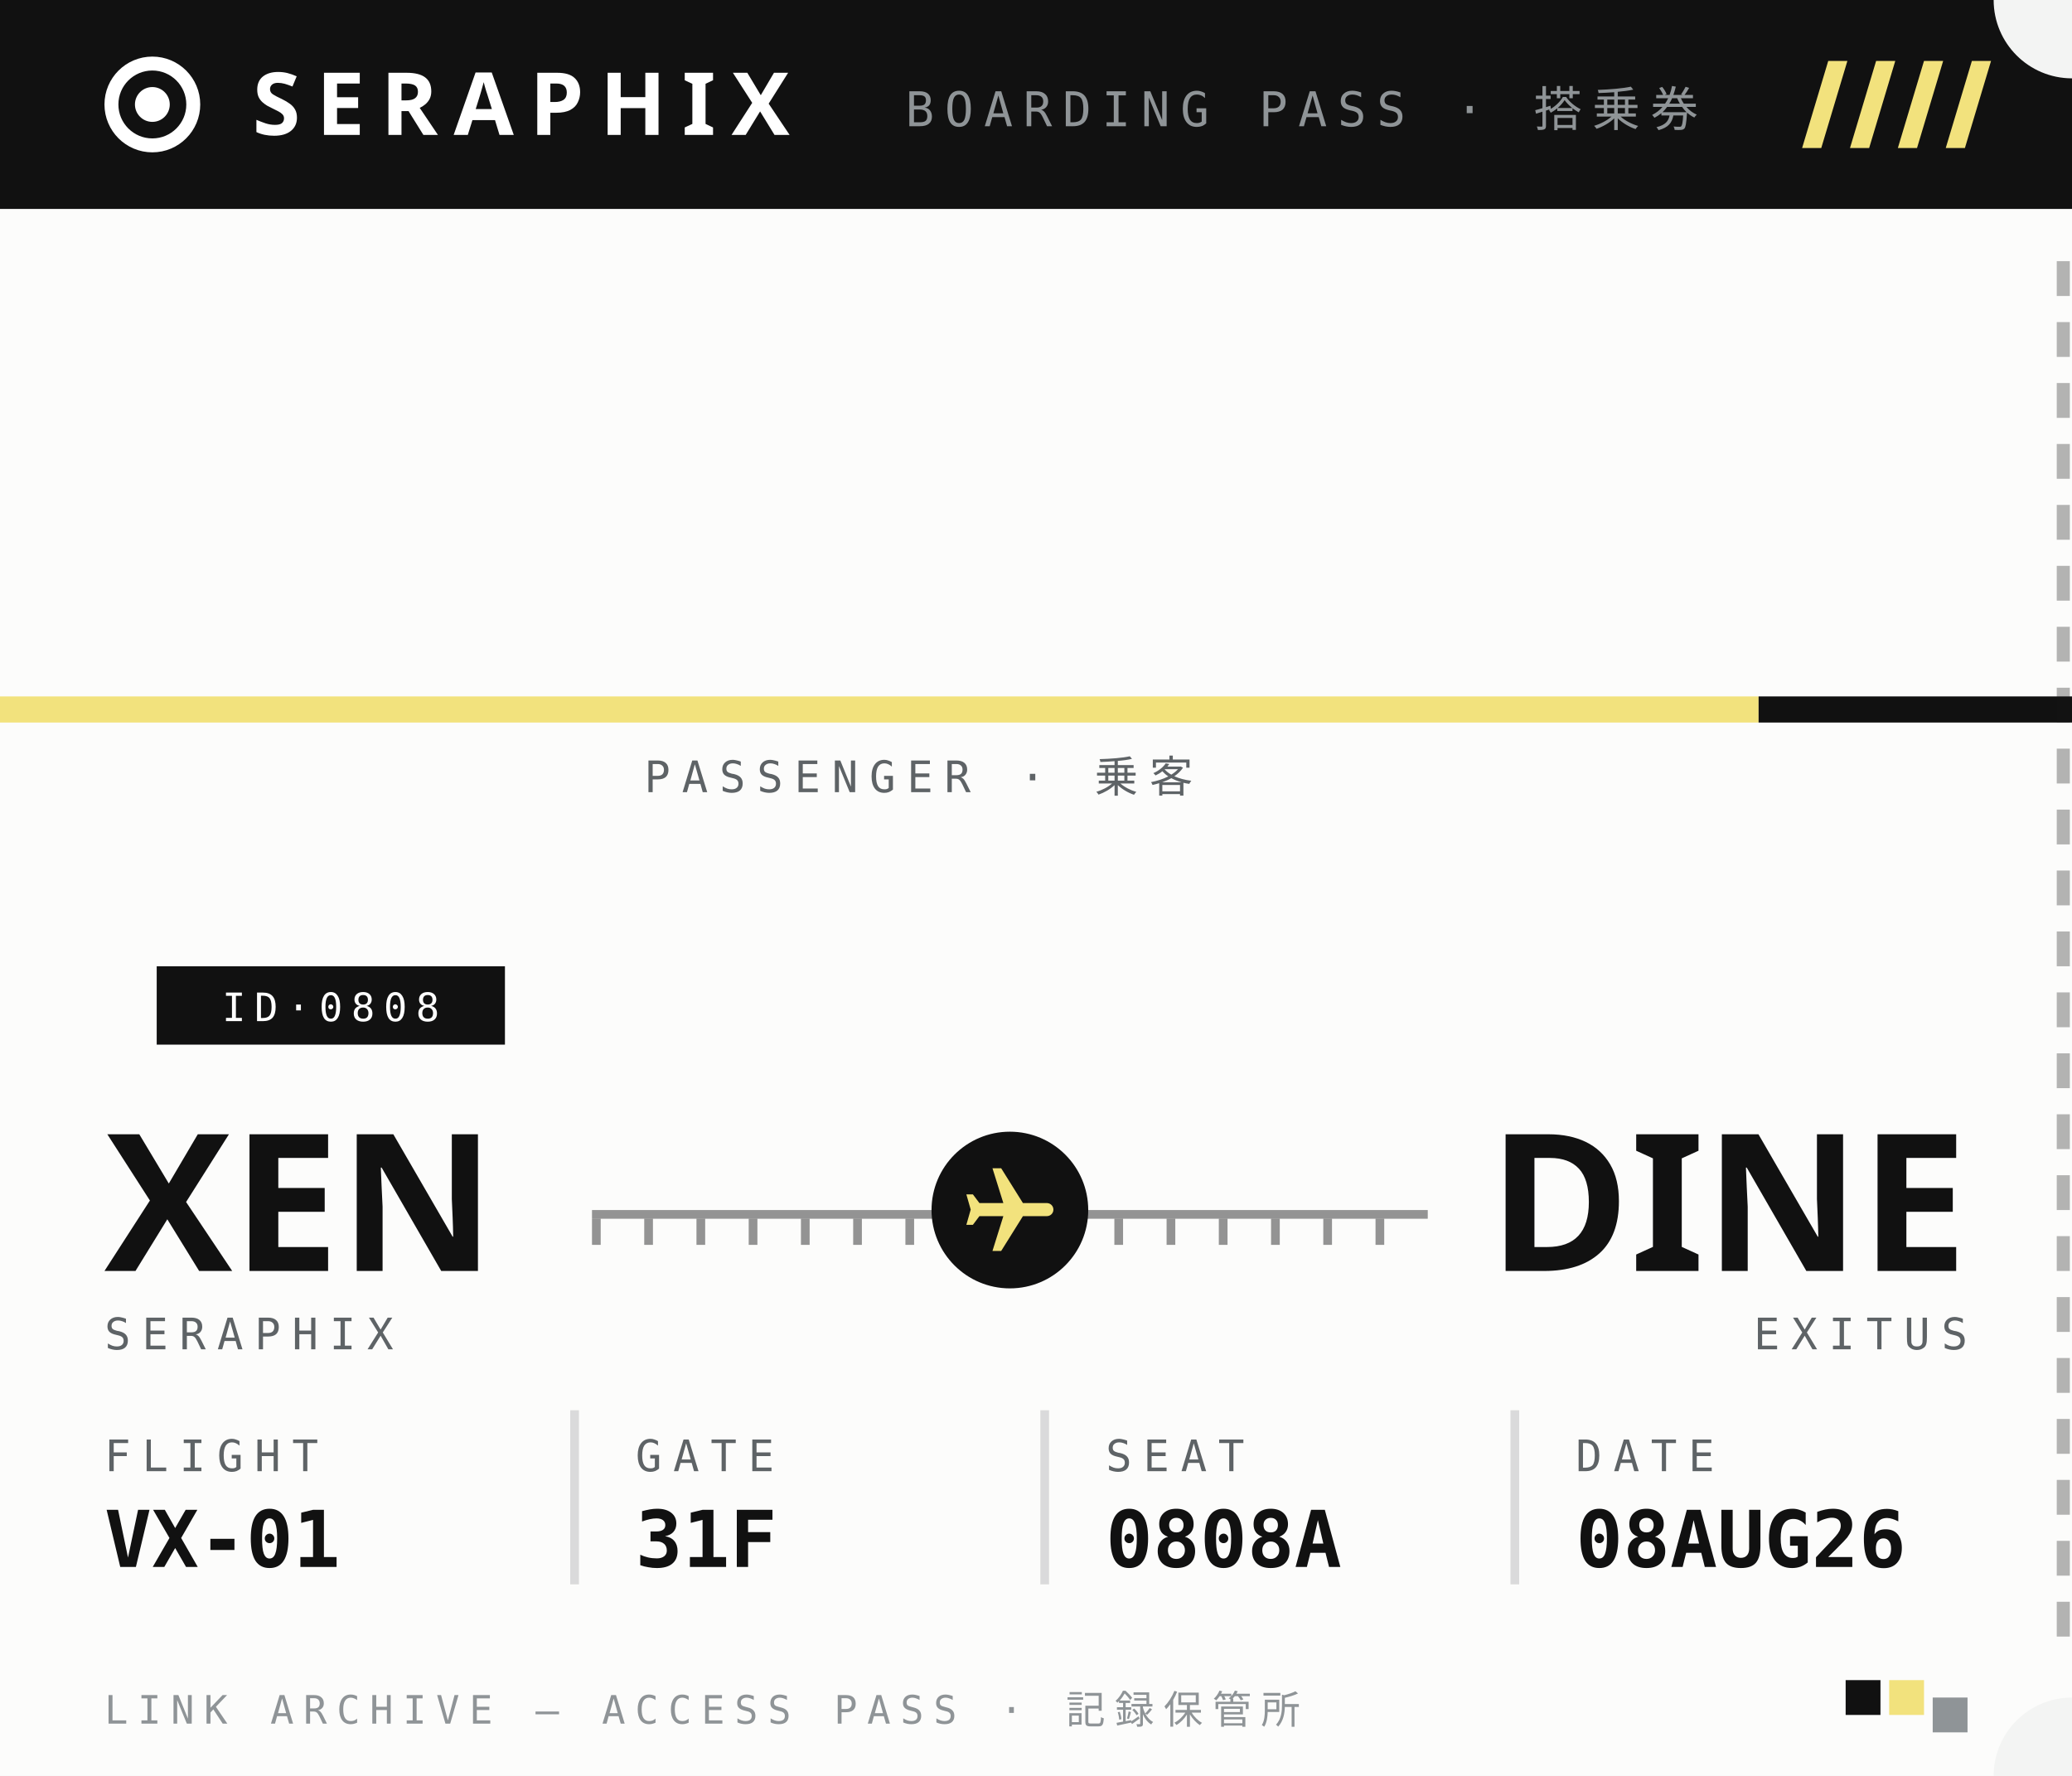
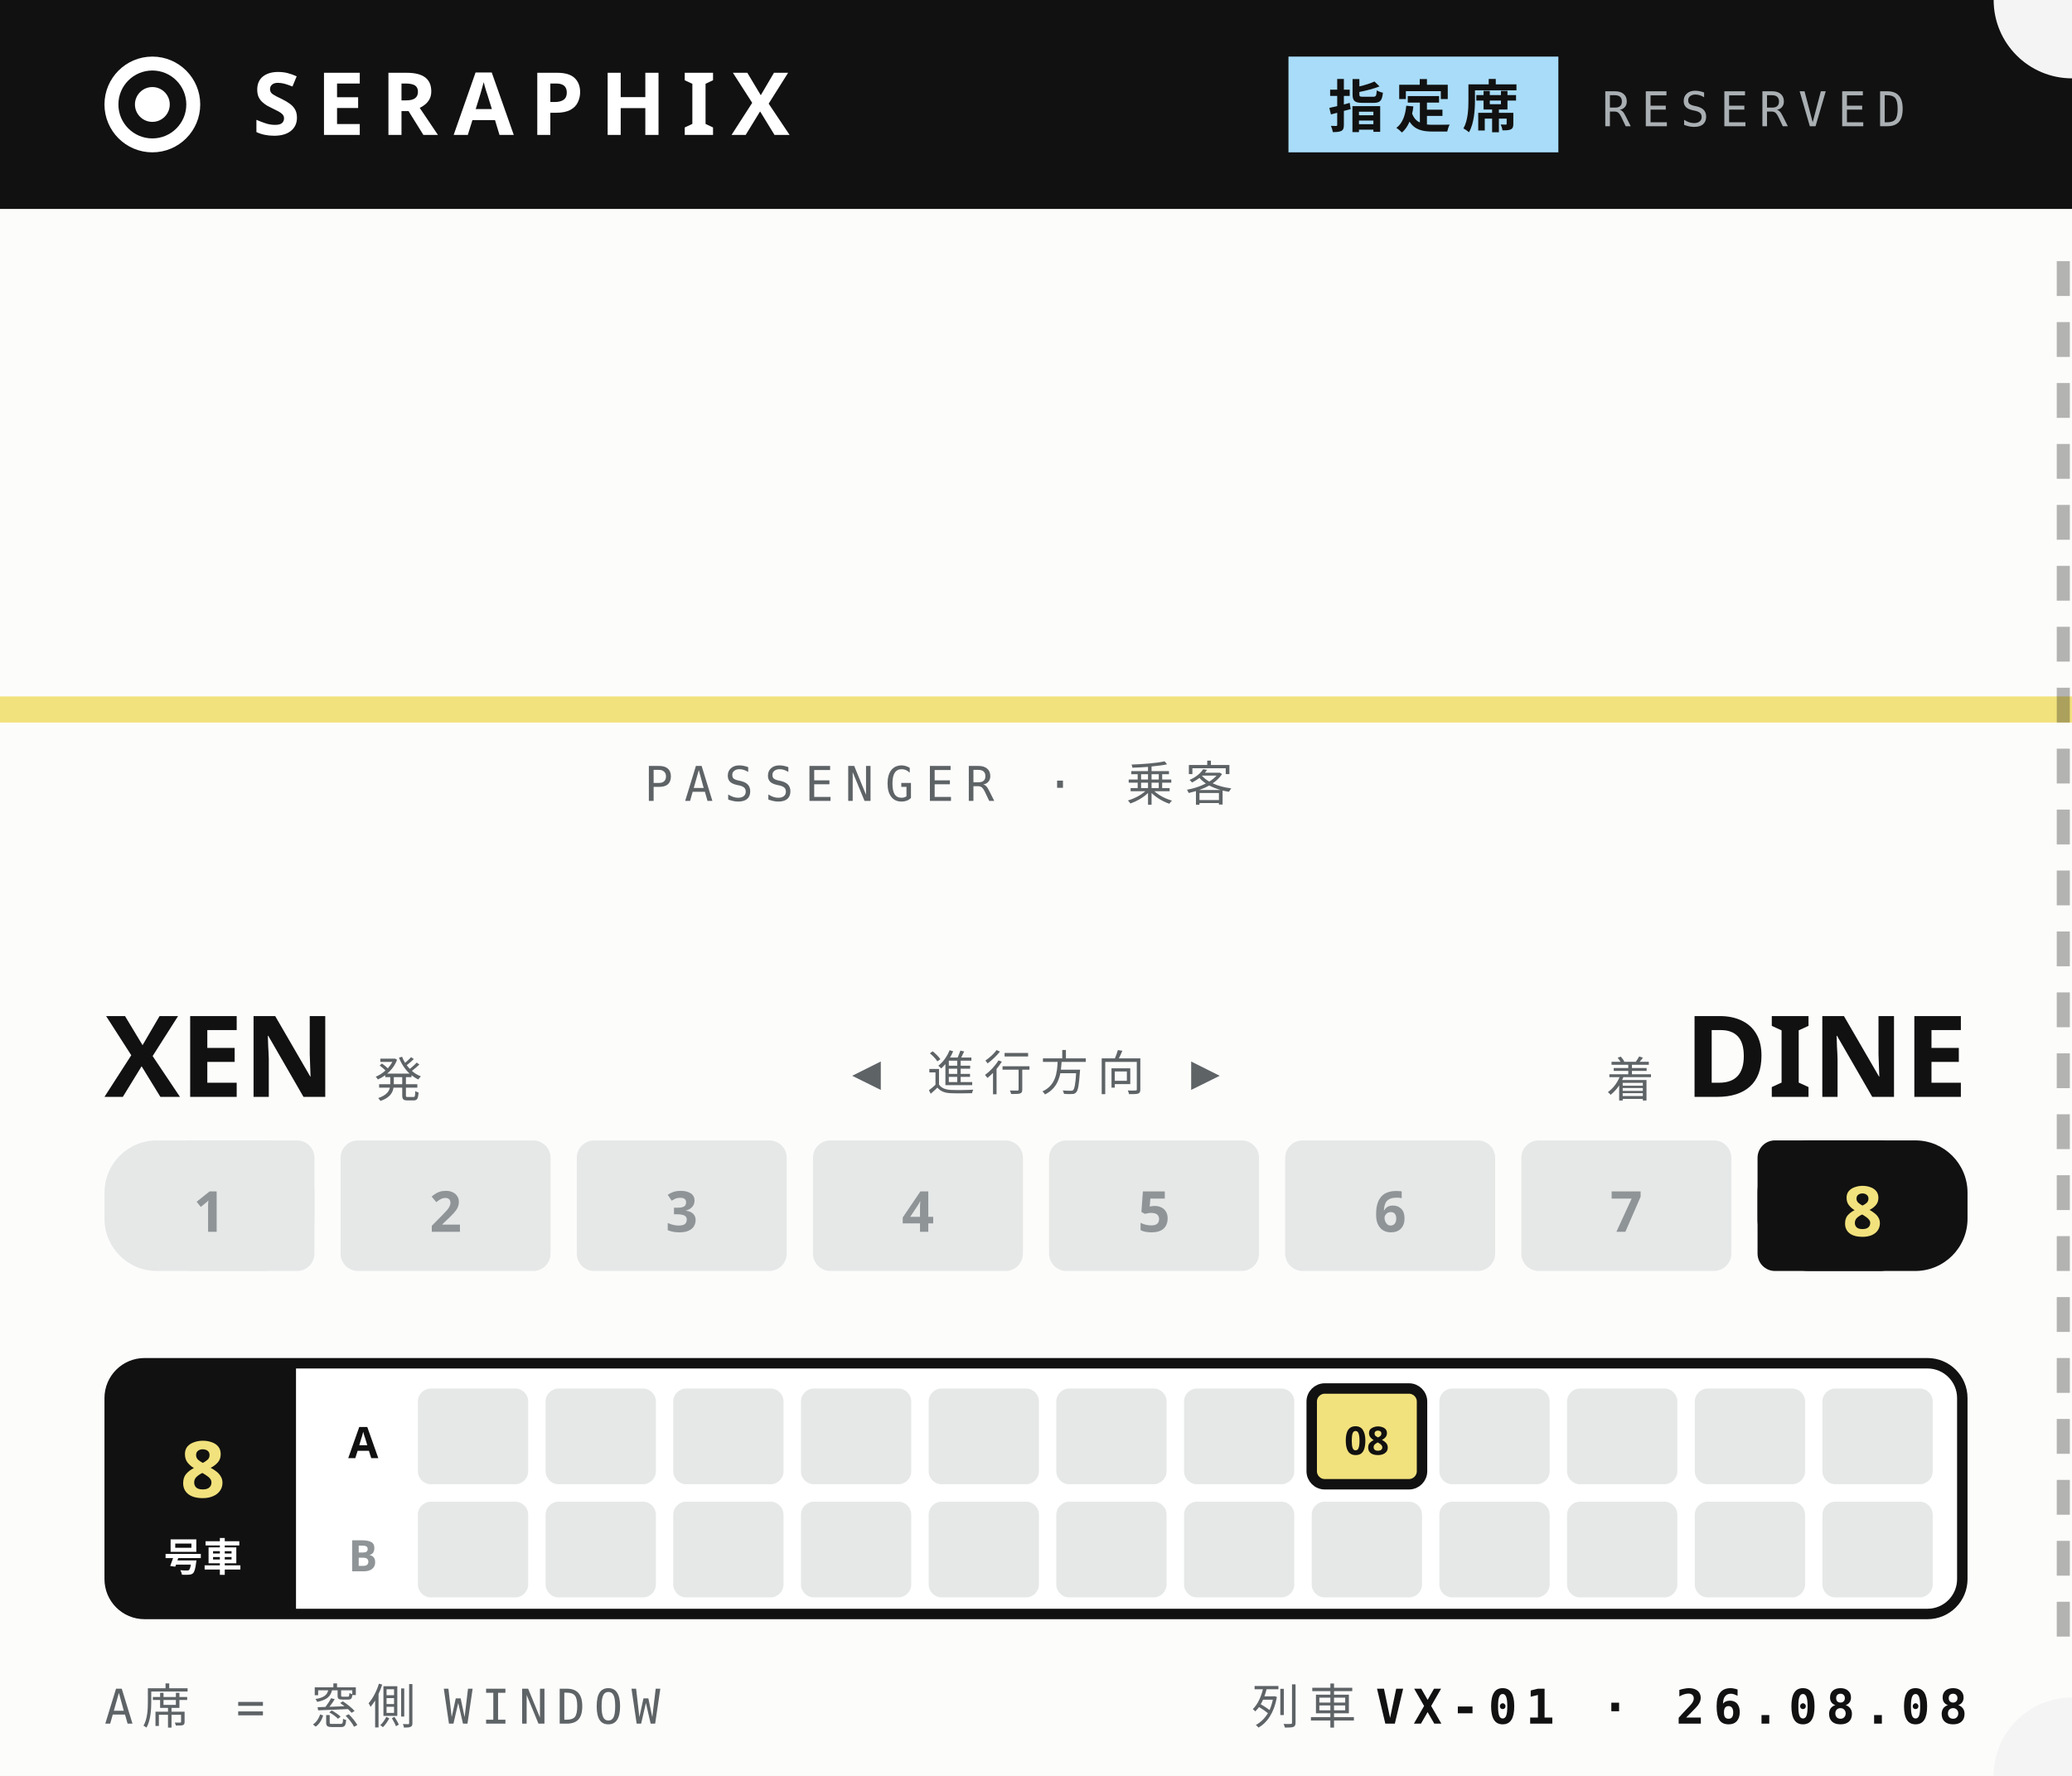
<svg xmlns="http://www.w3.org/2000/svg" width="238" height="204">
  <style>text{font:400 6.5px 'IBM Plex Mono',Menlo,monospace;letter-spacing:1.2px;fill:#5E6366}.s{font-size:5.5px}.v{font-weight:600;font-size:9px;fill:#111;letter-spacing:0}.b{font:900 20px 'Arial Black',sans-serif;fill:#111;letter-spacing:0}.j{font:800 11px 'Hiragino Sans','Noto Sans JP',sans-serif;fill:#111;letter-spacing:2px}</style>
  <rect width="238" height="204" fill="#FCFCFB" />
  <rect width="238" height="24" fill="#111" />
  <circle cx="17.5" cy="12" r="4.7" fill="none" stroke="#fff" stroke-width="1.6" />
  <circle cx="17.5" cy="12" r="2" fill="#fff" />
  <text class="b" x="29" y="15.5" textLength="66" style="font-size:10px;letter-spacing:1.8px;fill:#fff">SERAPHIX</text>
-   <text x="104" y="14.5" textLength="92" style="font-size:5.5px;fill:#8F9497">BOARDING PASS · 搭乗券</text>
-   <path d="M207 17l3-10h2.2l-3 10zM212.5 17l3-10h2.2l-3 10zM218 17l3-10h2.2l-3 10zM223.5 17l3-10h2.2l-3 10z" fill="#F2E27D" />
-   <rect y="80" width="202" height="3" fill="#F2E27D" />
-   <rect x="202" y="80" width="36" height="3" fill="#111" />
-   <rect x="18" y="111" width="40" height="9" fill="#111" />
-   <text x="38" y="117.3" text-anchor="middle" style="font-size:4.5px;letter-spacing:1px;fill:#fff">ID·0808</text>
-   <text x="74" y="91" style="font-size:5px;letter-spacing:1.3px">PASSENGER · 乗客</text>
-   <text class="b" x="12" y="146" textLength="46" style="font-size:22px">XEN</text>
-   <text class="b" x="226" y="146" text-anchor="end" textLength="54" style="font-size:22px">DINE</text>
-   <text x="12" y="155" style="font-size:5px;letter-spacing:1.3px">SERAPHIX</text>
-   <text x="226" y="155" text-anchor="end" style="font-size:5px;letter-spacing:1.3px">EXITUS</text>
-   <path d="M68 139.5H164" stroke="#14151673" />
-   <path d="M68 141.5H164" stroke="#14151673" stroke-width="3" stroke-dasharray="1 5" />
-   <circle cx="116" cy="139" r="9" fill="#111" />
-   <path transform="translate(122 133.2) rotate(90) scale(.5)" d="M21 16v-2l-8-5V3.5a1.5 1.5 0 0 0-3 0V9l-8 5v2l8-2.5V19l-2 1.5V22l3.5-1 3.5 1v-1.5L13 19v-5.5z" fill="#F2E27D" />
-   <path d="M66 162V182M120 162V182M174 162V182" stroke="#14151624" />
-   <text x="12" y="169" style="font-size:5px;letter-spacing:1.3px">FLIGHT</text>
-   <text class="v" x="12" y="180">VX-01</text>
-   <text x="73" y="169" style="font-size:5px;letter-spacing:1.3px">GATE</text>
-   <text class="v" x="73" y="180">31F</text>
-   <text x="127" y="169" style="font-size:5px;letter-spacing:1.3px">SEAT</text>
-   <text class="v" x="127" y="180">0808A</text>
-   <text x="181" y="169" style="font-size:5px;letter-spacing:1.3px">DATE</text>
-   <text class="v" x="181" y="180">08AUG26</text>
-   <text x="12" y="198" style="font-size:4.5px;letter-spacing:1.1px;fill:#8F9497">LINK ARCHIVE — ACCESS PASS · 記録保管所</text>
-   <rect x="212" y="193" width="4" height="4" fill="#111" />
-   <rect x="217" y="193" width="4" height="4" fill="#F2E27D" />
-   <rect x="222" y="195" width="4" height="4" fill="#8F9497" />
+   <rect x="148" y="6.5" width="31" height="11" fill="#A8DCF8" />
+   <text class="j" x="163.5" y="14.6" text-anchor="middle" style="font-size:6.5px;font-weight:900;letter-spacing:1.2px">指定席</text>
+   <text x="184" y="14.5" textLength="42" style="font-size:5.5px;fill:#A9AFB2">RESERVED</text>
+   <rect y="80" width="238" height="3" fill="#F2E27D" />
+   <text x="74" y="92" style="font-size:5.5px;letter-spacing:1.3px">PASSENGER · 乗客</text>
+   <text class="b" x="12" y="126" textLength="28" style="font-size:13px">XEN</text>
+   <text x="43" y="126" style="font-size:5.5px;letter-spacing:1.3px">発</text>
+   <text x="119" y="125" text-anchor="middle" style="font-size:5.5px;letter-spacing:1px">◀ 進行方向 ▶</text>
+   <text x="190" y="126" text-anchor="end" style="font-size:5.5px;letter-spacing:1.3px">着</text>
+   <text class="b" x="226" y="126" text-anchor="end" textLength="34" style="font-size:13px">DINE</text>
+   <rect x="12.00" y="131" width="24.12" height="15" rx="6" fill="#E6E8E8" />
+   <rect x="20.00" y="131" width="16.12" height="15" rx="2" fill="#E6E8E8" />
+   <text class="b" x="24.06" y="141.5" text-anchor="middle" style="font-size:6.5px;fill:#8F9497">1</text>
+   <rect x="39.12" y="131" width="24.12" height="15" rx="2" fill="#E6E8E8" />
+   <text class="b" x="51.19" y="141.5" text-anchor="middle" style="font-size:6.5px;fill:#8F9497">2</text>
+   <rect x="66.25" y="131" width="24.12" height="15" rx="2" fill="#E6E8E8" />
+   <text class="b" x="78.31" y="141.5" text-anchor="middle" style="font-size:6.5px;fill:#8F9497">3</text>
+   <rect x="93.38" y="131" width="24.12" height="15" rx="2" fill="#E6E8E8" />
+   <text class="b" x="105.44" y="141.5" text-anchor="middle" style="font-size:6.5px;fill:#8F9497">4</text>
+   <rect x="120.50" y="131" width="24.12" height="15" rx="2" fill="#E6E8E8" />
+   <text class="b" x="132.56" y="141.5" text-anchor="middle" style="font-size:6.5px;fill:#8F9497">5</text>
+   <rect x="147.62" y="131" width="24.12" height="15" rx="2" fill="#E6E8E8" />
+   <text class="b" x="159.69" y="141.5" text-anchor="middle" style="font-size:6.5px;fill:#8F9497">6</text>
+   <rect x="174.75" y="131" width="24.12" height="15" rx="2" fill="#E6E8E8" />
+   <text class="b" x="186.81" y="141.5" text-anchor="middle" style="font-size:6.5px;fill:#8F9497">7</text>
+   <rect x="201.88" y="131" width="24.12" height="15" rx="6" fill="#111" />
+   <rect x="201.88" y="131" width="16.12" height="15" rx="2" fill="#111" />
+   <text class="b" x="213.94" y="142" text-anchor="middle" style="font-size:8px;fill:#F2E27D">8</text>
+   <rect x="12.6" y="156.6" width="212.8" height="28.8" rx="4" fill="#fff" stroke="#111" stroke-width="1.2" />
+   <path d="M16.6 156.6H34V185.4H16.6a4 4 0 0 1-4-4V160.6a4 4 0 0 1 4-4z" fill="#111" />
+   <text class="b" x="23.3" y="172" text-anchor="middle" style="font-size:9px;fill:#F2E27D">8</text>
+   <text class="j" x="23.3" y="180.5" text-anchor="middle" style="font-size:4.5px;font-weight:700;letter-spacing:0;fill:#fff">号車</text>
+   <text class="b" x="40" y="167.5" style="font-size:5px">A</text>
+   <text class="b" x="40" y="180.5" style="font-size:5px;fill:#8F9497">B</text>
+   <rect x="48.00" y="159.5" width="12.67" height="11" rx="1.5" fill="#E6E8E8" />
+   <rect x="62.67" y="159.5" width="12.67" height="11" rx="1.5" fill="#E6E8E8" />
+   <rect x="77.33" y="159.5" width="12.67" height="11" rx="1.5" fill="#E6E8E8" />
+   <rect x="92.00" y="159.5" width="12.67" height="11" rx="1.5" fill="#E6E8E8" />
+   <rect x="106.67" y="159.5" width="12.67" height="11" rx="1.5" fill="#E6E8E8" />
+   <rect x="121.33" y="159.5" width="12.67" height="11" rx="1.5" fill="#E6E8E8" />
+   <rect x="136.00" y="159.5" width="12.67" height="11" rx="1.5" fill="#E6E8E8" />
+   <rect x="150.67" y="159.5" width="12.67" height="11" rx="1.5" fill="#F2E27D" stroke="#111" stroke-width="1.2" />
+   <text class="b" x="157.00" y="167.1" text-anchor="middle" style="font-size:4.5px">08</text>
+   <rect x="165.33" y="159.5" width="12.67" height="11" rx="1.5" fill="#E6E8E8" />
+   <rect x="180.00" y="159.5" width="12.67" height="11" rx="1.5" fill="#E6E8E8" />
+   <rect x="194.67" y="159.5" width="12.67" height="11" rx="1.5" fill="#E6E8E8" />
+   <rect x="209.33" y="159.5" width="12.67" height="11" rx="1.5" fill="#E6E8E8" />
+   <rect x="48.00" y="172.5" width="12.67" height="11" rx="1.5" fill="#E6E8E8" />
+   <rect x="62.67" y="172.5" width="12.67" height="11" rx="1.5" fill="#E6E8E8" />
+   <rect x="77.33" y="172.5" width="12.67" height="11" rx="1.5" fill="#E6E8E8" />
+   <rect x="92.00" y="172.5" width="12.67" height="11" rx="1.5" fill="#E6E8E8" />
+   <rect x="106.67" y="172.5" width="12.67" height="11" rx="1.5" fill="#E6E8E8" />
+   <rect x="121.33" y="172.5" width="12.67" height="11" rx="1.5" fill="#E6E8E8" />
+   <rect x="136.00" y="172.5" width="12.67" height="11" rx="1.5" fill="#E6E8E8" />
+   <rect x="150.67" y="172.5" width="12.67" height="11" rx="1.5" fill="#E6E8E8" />
+   <rect x="165.33" y="172.5" width="12.67" height="11" rx="1.5" fill="#E6E8E8" />
+   <rect x="180.00" y="172.5" width="12.67" height="11" rx="1.5" fill="#E6E8E8" />
+   <rect x="194.67" y="172.5" width="12.67" height="11" rx="1.5" fill="#E6E8E8" />
+   <rect x="209.33" y="172.5" width="12.67" height="11" rx="1.5" fill="#E6E8E8" />
+   <text x="12" y="198" style="font-size:5.5px;letter-spacing:1px">A席 = 窓側 WINDOW</text>
+   <text x="226" y="198" text-anchor="end" style="font-size:5.5px;letter-spacing:1px">列車 <tspan style="fill:#111;font-weight:600">VX-01 · 26.08.08</tspan>
+   </text>
  <path d="M237 30V190" stroke="#14151650" stroke-width="1.5" stroke-dasharray="4 3" />
  <circle cx="238" r="9" fill="#F3F4F3" />
  <circle cx="238" cy="204" r="9" fill="#F3F4F3" />
</svg>
